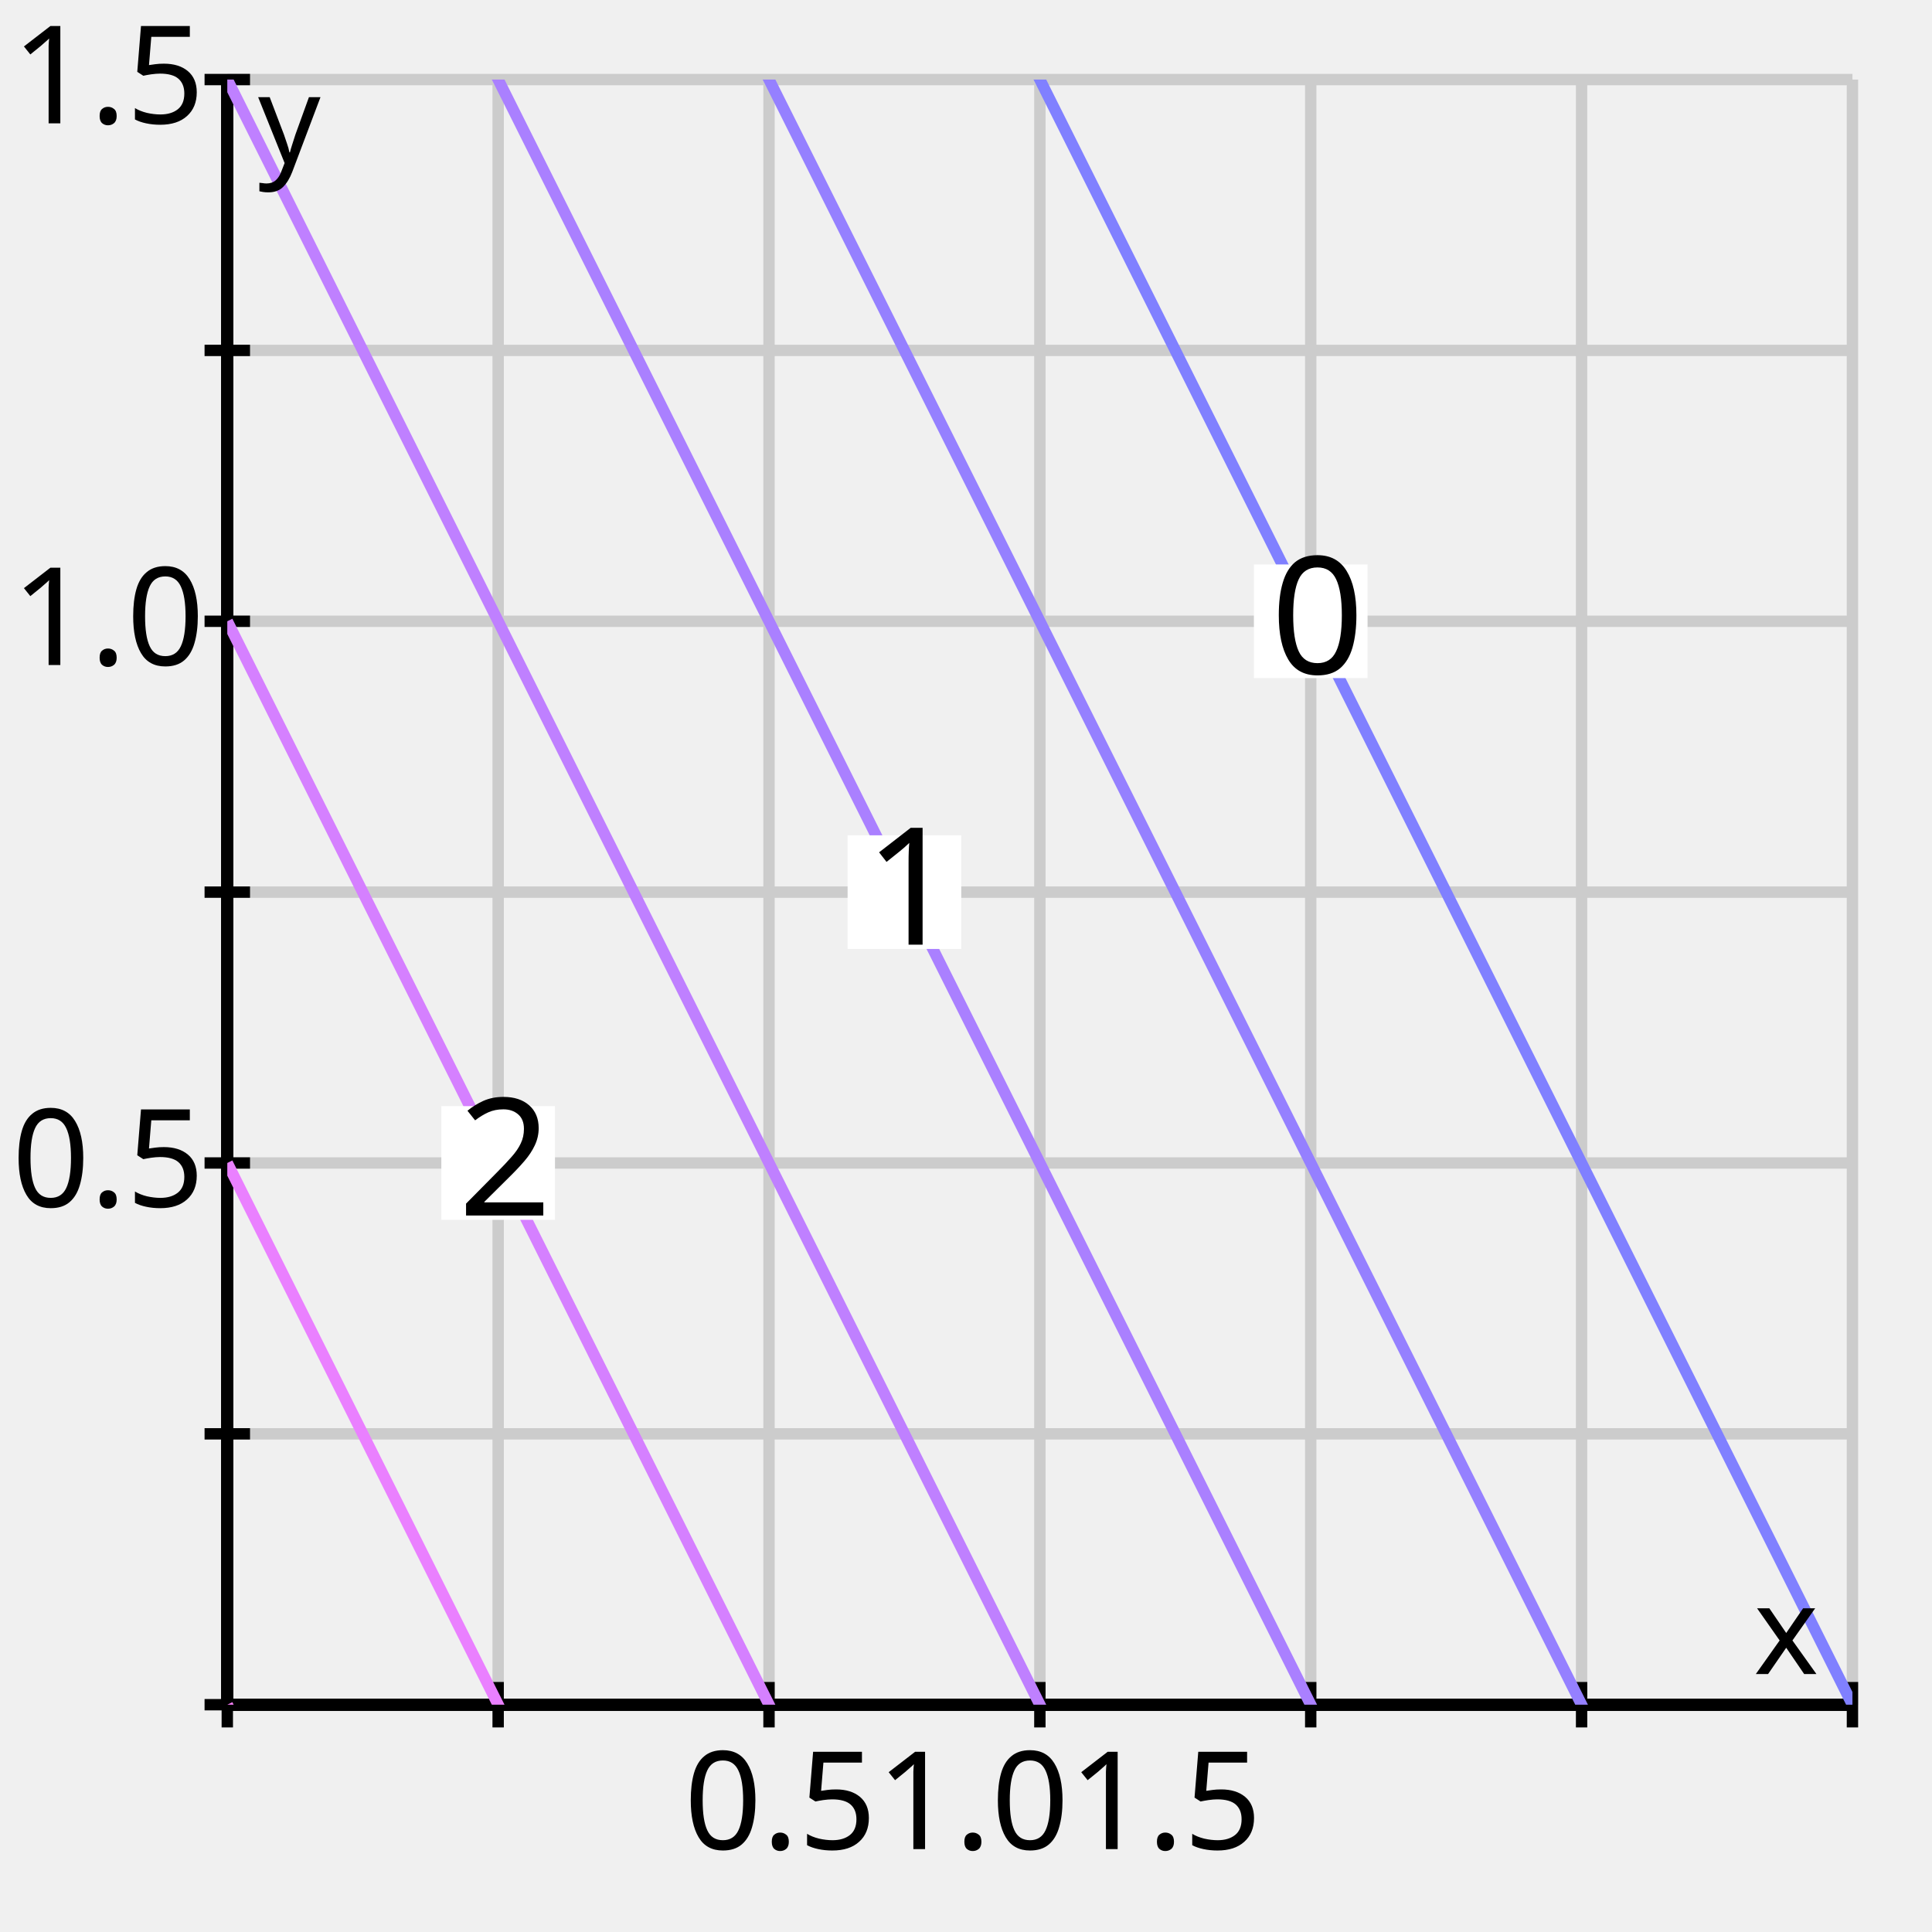
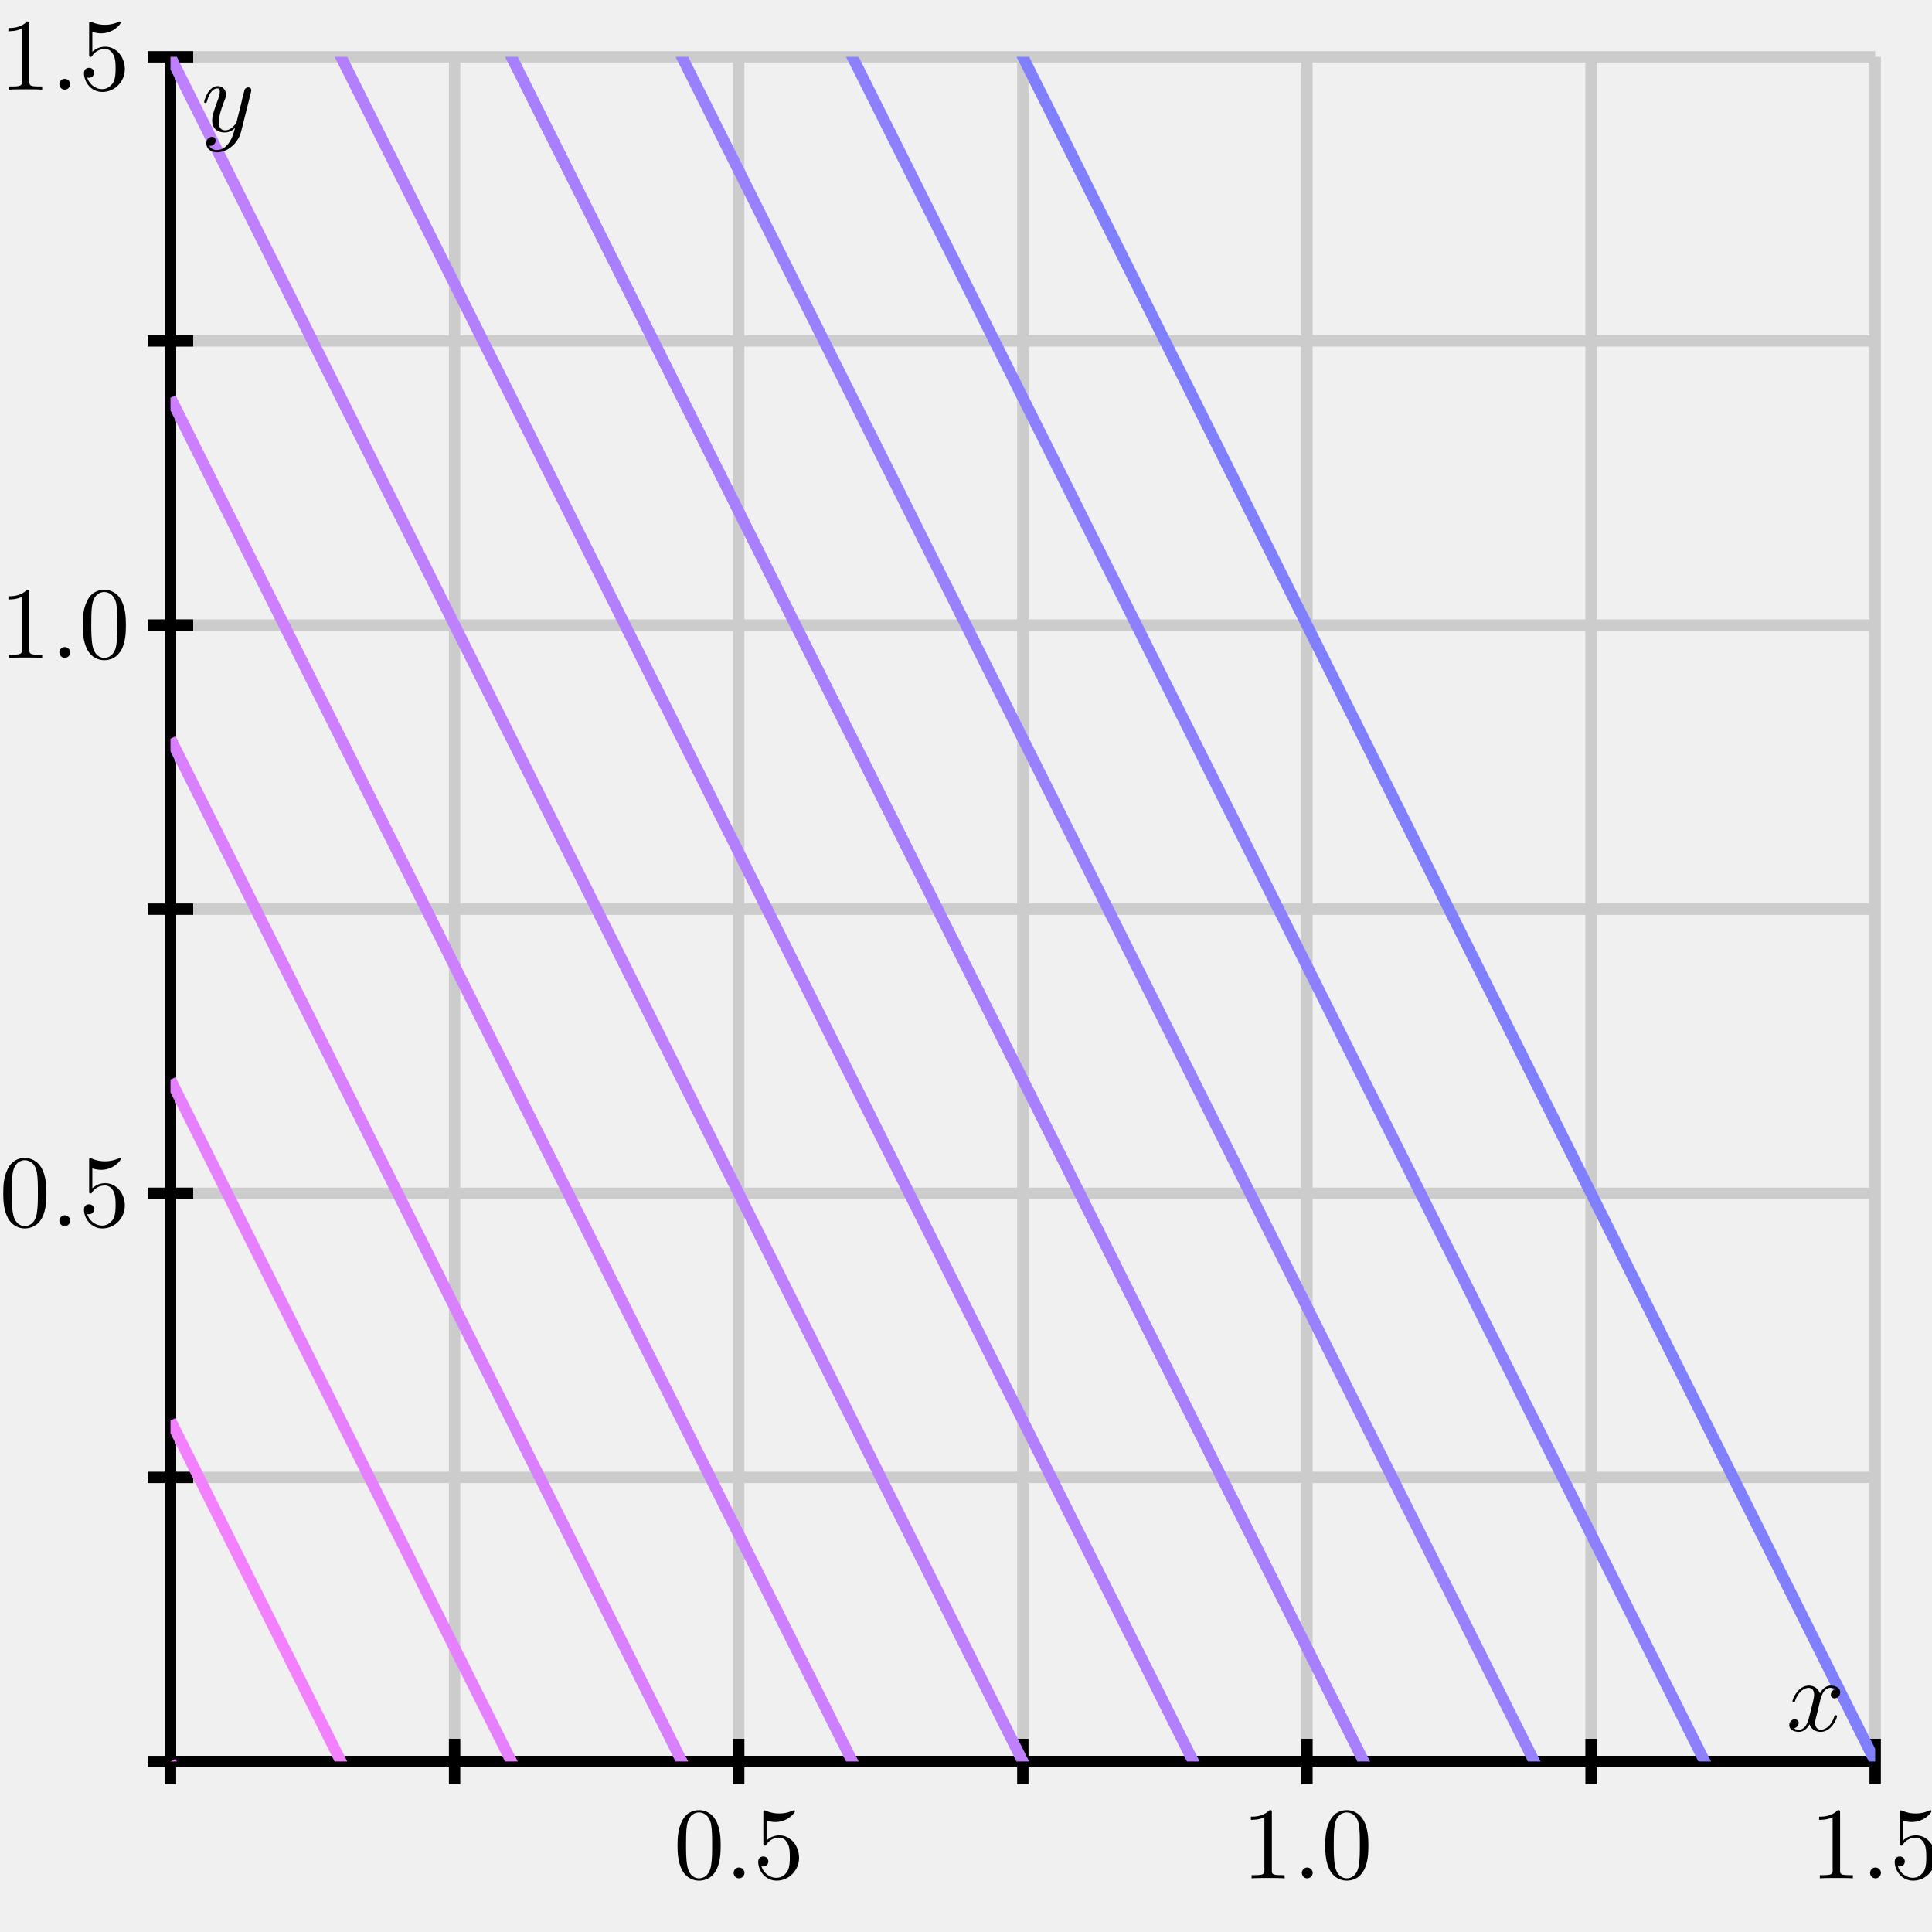
- <svg xmlns="http://www.w3.org/2000/svg" version="1.1" id="svg2" xml:space="preserve" width="226.667" height="226.667" viewBox="0 0 226.667 226.667">
-   <defs id="defs6">
-     <clipPath clipPathUnits="userSpaceOnUse" id="clipPath64">
-       <path d="M 200,200 H 1630 V 1630 H 200 Z" id="path62" />
+ <svg xmlns="http://www.w3.org/2000/svg" xmlns:xlink="http://www.w3.org/1999/xlink" width="170pt" height="170pt" viewBox="0 0 170 170" version="1.1">
+   <defs>
+     <g>
+       <symbol overflow="visible" id="glyph0-0">
+         <path style="stroke:none;" d="" />
+       </symbol>
+       <symbol overflow="visible" id="glyph0-1">
+         <path style="stroke:none;" d="M 4.141 -2.875 C 4.141 -3.594 4.094 -4.312 3.781 -4.984 C 3.359 -5.844 2.625 -6 2.25 -6 C 1.703 -6 1.047 -5.766 0.688 -4.922 C 0.391 -4.297 0.344 -3.594 0.344 -2.875 C 0.344 -2.203 0.391 -1.391 0.75 -0.719 C 1.141 0.016 1.797 0.203 2.234 0.203 C 2.734 0.203 3.406 0.016 3.812 -0.844 C 4.094 -1.469 4.141 -2.172 4.141 -2.875 Z M 2.234 0 C 1.891 0 1.359 -0.219 1.203 -1.094 C 1.094 -1.625 1.094 -2.453 1.094 -2.984 C 1.094 -3.562 1.094 -4.156 1.172 -4.641 C 1.344 -5.719 2.016 -5.797 2.234 -5.797 C 2.531 -5.797 3.125 -5.641 3.297 -4.75 C 3.391 -4.234 3.391 -3.562 3.391 -2.984 C 3.391 -2.312 3.391 -1.703 3.297 -1.125 C 3.156 -0.266 2.641 0 2.234 0 Z M 2.234 0 " />
+       </symbol>
+       <symbol overflow="visible" id="glyph0-2">
+         <path style="stroke:none;" d="M 1.734 -0.484 C 1.734 -0.734 1.516 -0.953 1.25 -0.953 C 0.984 -0.953 0.781 -0.734 0.781 -0.484 C 0.781 -0.219 0.984 0 1.25 0 C 1.516 0 1.734 -0.219 1.734 -0.484 Z M 1.734 -0.484 " />
+       </symbol>
+       <symbol overflow="visible" id="glyph0-3">
+         <path style="stroke:none;" d="M 4.047 -1.812 C 4.047 -2.875 3.297 -3.781 2.328 -3.781 C 1.906 -3.781 1.516 -3.641 1.188 -3.328 L 1.188 -5.078 C 1.375 -5.016 1.672 -4.953 1.953 -4.953 C 3.062 -4.953 3.688 -5.781 3.688 -5.891 C 3.688 -5.953 3.656 -6 3.594 -6 C 3.594 -6 3.578 -6 3.531 -5.969 C 3.344 -5.891 2.906 -5.703 2.297 -5.703 C 1.938 -5.703 1.531 -5.766 1.109 -5.953 C 1.031 -5.984 1.016 -5.984 1 -5.984 C 0.906 -5.984 0.906 -5.906 0.906 -5.766 L 0.906 -3.109 C 0.906 -2.938 0.906 -2.875 1.031 -2.875 C 1.094 -2.875 1.109 -2.891 1.156 -2.953 C 1.25 -3.094 1.578 -3.578 2.312 -3.578 C 2.781 -3.578 3 -3.172 3.078 -3 C 3.219 -2.672 3.234 -2.328 3.234 -1.875 C 3.234 -1.562 3.234 -1.016 3.031 -0.641 C 2.812 -0.281 2.469 -0.047 2.062 -0.047 C 1.406 -0.047 0.891 -0.531 0.734 -1.062 C 0.766 -1.047 0.797 -1.047 0.891 -1.047 C 1.188 -1.047 1.344 -1.266 1.344 -1.484 C 1.344 -1.703 1.188 -1.922 0.891 -1.922 C 0.766 -1.922 0.453 -1.859 0.453 -1.453 C 0.453 -0.672 1.078 0.203 2.078 0.203 C 3.125 0.203 4.047 -0.672 4.047 -1.812 Z M 4.047 -1.812 " />
+       </symbol>
+       <symbol overflow="visible" id="glyph0-4">
+         <path style="stroke:none;" d="M 2.641 -5.766 C 2.641 -5.969 2.641 -6 2.438 -6 C 1.875 -5.422 1.094 -5.422 0.797 -5.422 L 0.797 -5.141 C 0.984 -5.141 1.516 -5.141 1.984 -5.375 L 1.984 -0.719 C 1.984 -0.391 1.953 -0.281 1.141 -0.281 L 0.859 -0.281 L 0.859 0 C 1.172 -0.031 1.953 -0.031 2.312 -0.031 C 2.672 -0.031 3.453 -0.031 3.766 0 L 3.766 -0.281 L 3.484 -0.281 C 2.672 -0.281 2.641 -0.375 2.641 -0.719 Z M 2.641 -5.766 " />
+       </symbol>
+       <symbol overflow="visible" id="glyph1-0">
+         <path style="stroke:none;" d="" />
+       </symbol>
+       <symbol overflow="visible" id="glyph1-1">
+         <path style="stroke:none;" d="M 3 -2.719 C 3.062 -2.953 3.266 -3.781 3.891 -3.781 C 3.938 -3.781 4.156 -3.781 4.344 -3.656 C 4.094 -3.625 3.922 -3.391 3.922 -3.172 C 3.922 -3.031 4.016 -2.859 4.25 -2.859 C 4.453 -2.859 4.75 -3.031 4.75 -3.391 C 4.75 -3.859 4.219 -3.984 3.906 -3.984 C 3.391 -3.984 3.062 -3.5 2.969 -3.297 C 2.734 -3.891 2.25 -3.984 1.984 -3.984 C 1.047 -3.984 0.547 -2.812 0.547 -2.594 C 0.547 -2.5 0.625 -2.5 0.641 -2.5 C 0.719 -2.5 0.75 -2.516 0.766 -2.594 C 1.078 -3.562 1.672 -3.781 1.969 -3.781 C 2.141 -3.781 2.453 -3.703 2.453 -3.172 C 2.453 -2.891 2.297 -2.297 1.969 -1.031 C 1.828 -0.484 1.516 -0.094 1.109 -0.094 C 1.062 -0.094 0.859 -0.094 0.672 -0.219 C 0.891 -0.266 1.094 -0.453 1.094 -0.703 C 1.094 -0.938 0.891 -1.016 0.75 -1.016 C 0.484 -1.016 0.266 -0.781 0.266 -0.5 C 0.266 -0.078 0.719 0.094 1.109 0.094 C 1.703 0.094 2.031 -0.531 2.047 -0.578 C 2.156 -0.25 2.484 0.094 3.031 0.094 C 3.953 0.094 4.469 -1.062 4.469 -1.281 C 4.469 -1.375 4.391 -1.375 4.359 -1.375 C 4.281 -1.375 4.25 -1.344 4.234 -1.281 C 3.938 -0.312 3.328 -0.094 3.047 -0.094 C 2.688 -0.094 2.547 -0.391 2.547 -0.688 C 2.547 -0.891 2.594 -1.094 2.703 -1.484 Z M 3 -2.719 " />
+       </symbol>
+       <symbol overflow="visible" id="glyph1-2">
+         <path style="stroke:none;" d="M 4.375 -3.422 C 4.406 -3.562 4.406 -3.578 4.406 -3.641 C 4.406 -3.797 4.281 -3.875 4.156 -3.875 C 4.062 -3.875 3.922 -3.828 3.828 -3.688 C 3.812 -3.641 3.75 -3.359 3.703 -3.203 C 3.641 -2.969 3.578 -2.734 3.531 -2.484 L 3.125 -0.859 C 3.094 -0.734 2.703 -0.094 2.109 -0.094 C 1.641 -0.094 1.547 -0.5 1.547 -0.828 C 1.547 -1.234 1.703 -1.797 2 -2.594 C 2.156 -2.969 2.188 -3.062 2.188 -3.234 C 2.188 -3.641 1.906 -3.984 1.453 -3.984 C 0.594 -3.984 0.266 -2.672 0.266 -2.594 C 0.266 -2.5 0.344 -2.5 0.375 -2.5 C 0.453 -2.5 0.469 -2.516 0.516 -2.656 C 0.75 -3.516 1.109 -3.781 1.422 -3.781 C 1.5 -3.781 1.641 -3.781 1.641 -3.484 C 1.641 -3.266 1.562 -3.031 1.5 -2.859 C 1.141 -1.906 0.969 -1.391 0.969 -0.969 C 0.969 -0.172 1.531 0.094 2.062 0.094 C 2.422 0.094 2.734 -0.047 2.984 -0.312 C 2.859 0.156 2.75 0.609 2.391 1.078 C 2.156 1.391 1.812 1.641 1.406 1.641 C 1.281 1.641 0.875 1.625 0.719 1.266 C 0.859 1.266 0.984 1.266 1.109 1.156 C 1.203 1.078 1.281 0.969 1.281 0.797 C 1.281 0.516 1.047 0.484 0.953 0.484 C 0.75 0.484 0.453 0.625 0.453 1.062 C 0.453 1.516 0.844 1.844 1.406 1.844 C 2.328 1.844 3.266 1.031 3.516 0.016 Z M 4.375 -3.422 " />
+       </symbol>
+     </g>
+     <clipPath id="clip1">
+       <path d="M 15 5 L 165 5 L 165 155 L 15 155 Z M 15 5 " />
+     </clipPath>
+     <clipPath id="clip2">
+       <path d="M 15 20 L 165 20 L 165 155 L 15 155 Z M 15 20 " />
+     </clipPath>
+     <clipPath id="clip3">
+       <path d="M 15 50 L 165 50 L 165 155 L 15 155 Z M 15 50 " />
+     </clipPath>
+     <clipPath id="clip4">
+       <path d="M 15 80 L 165 80 L 165 155 L 15 155 Z M 15 80 " />
+     </clipPath>
+     <clipPath id="clip5">
+       <path d="M 15 110 L 165 110 L 165 155 L 15 155 Z M 15 110 " />
+     </clipPath>
+     <clipPath id="clip6">
+       <path d="M 15 140 L 165 140 L 165 155 L 15 155 Z M 15 140 " />
    </clipPath>
  </defs>
-   <g id="g10" transform="matrix(1.333333,0,0,-1.333333,0,226.6667)">
-     <g id="g12" transform="scale(0.1)">
-       <path d="M 200,200 V 1630 M 438.332,200 V 1630 M 676.668,200 V 1630 M 915,200 V 1630 M 1153.33,200 V 1630 M 1391.67,200 V 1630 M 1630,200 V 1630 M 200,200 H 1630 M 200,438.332 H 1630 M 200,676.668 H 1630 M 200,915 H 1630 M 200,1153.33 H 1630 M 200,1391.67 H 1630 M 200,1630 h 1430" style="fill:none;stroke:#cccccc;stroke-width:10;stroke-linecap:butt;stroke-linejoin:miter;stroke-miterlimit:10;stroke-dasharray:none;stroke-opacity:1" id="path14" />
-       <path d="M 200,200 H 1630 M 200,200 V 1630" style="fill:none;stroke:#000000;stroke-width:10;stroke-linecap:butt;stroke-linejoin:miter;stroke-miterlimit:10;stroke-dasharray:none;stroke-opacity:1" id="path16" />
-       <path d="m 200,200 h 1430 m -1430,0 v 1430 m 0,-1450 v 40" style="fill:none;stroke:#000000;stroke-width:10;stroke-linecap:butt;stroke-linejoin:miter;stroke-miterlimit:10;stroke-dasharray:none;stroke-opacity:1" id="path18" />
-       <path d="M 200,200 H 1630 M 200,200 V 1630 M 438.332,180 v 40" style="fill:none;stroke:#000000;stroke-width:10;stroke-linecap:butt;stroke-linejoin:miter;stroke-miterlimit:10;stroke-dasharray:none;stroke-opacity:1" id="path20" />
-       <path d="M 200,200 H 1630 M 200,200 V 1630 M 676.668,180 v 40" style="fill:none;stroke:#000000;stroke-width:10;stroke-linecap:butt;stroke-linejoin:miter;stroke-miterlimit:10;stroke-dasharray:none;stroke-opacity:1" id="path22" />
-       <path d="M 200,200 H 1630 M 200,200 V 1630 M 915,180 v 40" style="fill:none;stroke:#000000;stroke-width:10;stroke-linecap:butt;stroke-linejoin:miter;stroke-miterlimit:10;stroke-dasharray:none;stroke-opacity:1" id="path24" />
-       <path d="M 200,200 H 1630 M 200,200 V 1630 M 1153.33,180 v 40" style="fill:none;stroke:#000000;stroke-width:10;stroke-linecap:butt;stroke-linejoin:miter;stroke-miterlimit:10;stroke-dasharray:none;stroke-opacity:1" id="path26" />
-       <path d="M 200,200 H 1630 M 200,200 V 1630 M 1391.67,180 v 40" style="fill:none;stroke:#000000;stroke-width:10;stroke-linecap:butt;stroke-linejoin:miter;stroke-miterlimit:10;stroke-dasharray:none;stroke-opacity:1" id="path28" />
-       <path d="M 200,200 H 1630 M 200,200 V 1630 M 1630,180 v 40" style="fill:none;stroke:#000000;stroke-width:10;stroke-linecap:butt;stroke-linejoin:miter;stroke-miterlimit:10;stroke-dasharray:none;stroke-opacity:1" id="path30" />
-       <path d="M 200,200 H 1630 M 200,200 V 1630 M 180,200 h 40" style="fill:none;stroke:#000000;stroke-width:10;stroke-linecap:butt;stroke-linejoin:miter;stroke-miterlimit:10;stroke-dasharray:none;stroke-opacity:1" id="path32" />
-       <path d="M 200,200 H 1630 M 200,200 V 1630 M 180,438.332 h 40" style="fill:none;stroke:#000000;stroke-width:10;stroke-linecap:butt;stroke-linejoin:miter;stroke-miterlimit:10;stroke-dasharray:none;stroke-opacity:1" id="path34" />
-       <path d="M 200,200 H 1630 M 200,200 V 1630 M 180,676.668 h 40" style="fill:none;stroke:#000000;stroke-width:10;stroke-linecap:butt;stroke-linejoin:miter;stroke-miterlimit:10;stroke-dasharray:none;stroke-opacity:1" id="path36" />
-       <path d="M 200,200 H 1630 M 200,200 V 1630 M 180,915 h 40" style="fill:none;stroke:#000000;stroke-width:10;stroke-linecap:butt;stroke-linejoin:miter;stroke-miterlimit:10;stroke-dasharray:none;stroke-opacity:1" id="path38" />
-       <path d="m 200,200 h 1430 m -1430,0 v 1430 m -20,-476.67 h 40" style="fill:none;stroke:#000000;stroke-width:10;stroke-linecap:butt;stroke-linejoin:miter;stroke-miterlimit:10;stroke-dasharray:none;stroke-opacity:1" id="path40" />
-       <path d="m 200,200 h 1430 m -1430,0 v 1430 m -20,-238.33 h 40" style="fill:none;stroke:#000000;stroke-width:10;stroke-linecap:butt;stroke-linejoin:miter;stroke-miterlimit:10;stroke-dasharray:none;stroke-opacity:1" id="path42" />
-       <path d="m 200,200 h 1430 m -1430,0 v 1430 m -20,0 h 40" style="fill:none;stroke:#000000;stroke-width:10;stroke-linecap:butt;stroke-linejoin:miter;stroke-miterlimit:10;stroke-dasharray:none;stroke-opacity:1" id="path44" />
-       <g id="g46" transform="scale(10)">
-         <text transform="matrix(1,0,0,-1,60.1879,7.2957)" style="font-variant:normal;font-weight:normal;font-size:12px;font-family:CMR12;-inkscape-font-specification:CMR12;writing-mode:lr-tb;fill:#000000;fill-opacity:1;fill-rule:nonzero;stroke:none" id="text56">
-           <tspan x="0 5.868 9.12 47.667 53.535 56.787 95.333 101.201 104.453" y="0" id="tspan48">0.51.01.5</tspan>
-           <tspan x="-59.146 -53.278 -50.026" y="-56.519" id="tspan50">0.5</tspan>
-           <tspan x="-59.146 -53.278 -50.026" y="-104.186" id="tspan52">1.0</tspan>
-           <tspan x="-59.146 -53.278 -50.026" y="-151.852" id="tspan54">1.5</tspan>
-         </text>
-       </g>
-       <g id="g58">
-         <g id="g60" clip-path="url(#clipPath64)">
-           <path d="m 200,3060 v 0 l 14.301,-28.6 14.301,-28.6 14.296,-28.6 14.301,-28.6 14.301,-28.6 14.301,-28.6 14.301,-28.6 14.296,-28.6 14.301,-28.6 14.301,-28.6 14.301,-28.6 14.301,-28.6 14.296,-28.6 14.301,-28.6 14.301,-28.6 14.301,-28.6 14.301,-28.6 14.296,-28.6 14.301,-28.6 14.301,-28.6 14.301,-28.6 14.301,-28.6 14.296,-28.6 14.301,-28.6 14.301,-28.6 14.301,-28.6 14.301,-28.6 14.296,-28.6 14.301,-28.6 14.301,-28.6 14.301,-28.6 14.301,-28.6 14.296,-28.6 14.301,-28.6 14.301,-28.6 14.301,-28.6 14.301,-28.6 14.296,-28.6 14.301,-28.6 14.301,-28.6 14.301,-28.6 14.301,-28.6 14.296,-28.6 14.301,-28.6 14.301,-28.6 14.301,-28.6 14.301,-28.6 14.296,-28.6 14.301,-28.6 14.301,-28.6 14.301,-28.6 14.301,-28.6 14.296,-28.6 14.301,-28.6 14.301,-28.6 14.3,-28.6 14.3,-28.6 14.3,-28.6 14.3,-28.6 14.3,-28.6 14.3,-28.6 14.3,-28.6 14.3,-28.6 14.3,-28.6 14.3,-28.6 14.3,-28.6 14.3,-28.6 14.3,-28.6 14.3,-28.6 14.3,-28.6 14.3,-28.6 14.3,-28.6 14.3,-28.601 14.3,-28.597 14.3,-28.602 14.3,-28.602 14.3,-28.597 14.3,-28.602 14.3,-28.597 14.3,-28.602 14.3,-28.602 14.3,-28.597 14.3,-28.602 14.3,-28.597 14.3,-28.602 14.3,-28.602 14.3,-28.597 14.3,-28.602 14.3,-28.597 14.3,-28.602 14.3,-28.602 14.3,-28.597 14.3,-28.602 14.3,-28.597 14.3,-28.602 14.3,-28.602 14.3,-28.597 14.3,-28.602 14.3,-28.597 L 1630,200" style="fill:none;stroke:#8080ff;stroke-width:10;stroke-linecap:butt;stroke-linejoin:miter;stroke-miterlimit:10;stroke-dasharray:none;stroke-opacity:1" id="path66" />
-           <path d="m 200,2583.33 v 0 l 14.301,-28.6 14.301,-28.6 14.296,-28.6 14.301,-28.6 14.301,-28.6 14.301,-28.6 14.301,-28.6 14.296,-28.6 14.301,-28.6 14.301,-28.6 14.301,-28.6 14.301,-28.6 14.296,-28.6 14.301,-28.6 14.301,-28.6 14.301,-28.6 14.301,-28.6 14.296,-28.6 14.301,-28.6 14.301,-28.6 14.301,-28.6 14.301,-28.6 14.296,-28.6 14.301,-28.6 14.301,-28.6 14.301,-28.6 14.301,-28.6 14.296,-28.6 14.301,-28.6 14.301,-28.6 14.301,-28.6 14.301,-28.6 14.296,-28.6 14.301,-28.6 14.301,-28.6 14.301,-28.6 14.301,-28.6 14.296,-28.6 14.301,-28.6 14.301,-28.6 14.301,-28.6 14.301,-28.6 14.296,-28.6 14.301,-28.6 14.301,-28.6 14.301,-28.6 14.301,-28.6 14.296,-28.6 14.301,-28.6 14.301,-28.6 14.301,-28.6 14.301,-28.6 14.296,-28.6 14.301,-28.6 14.301,-28.6 14.3,-28.596 14.3,-28.601 14.3,-28.598 14.3,-28.601 14.3,-28.602 14.3,-28.598 14.3,-28.601 14.3,-28.598 14.3,-28.601 14.3,-28.602 14.3,-28.598 14.3,-28.601 14.3,-28.598 14.3,-28.601 14.3,-28.602 14.3,-28.598 14.3,-28.601 14.3,-28.598 14.3,-28.601 14.3,-28.602 14.3,-28.598 14.3,-28.601 14.3,-28.598 14.3,-28.601 14.3,-28.602 14.3,-28.598 14.3,-28.601 14.3,-28.598 14.3,-28.601 14.3,-28.602 14.3,-28.598 14.3,-28.601 14.3,-28.598 14.3,-28.602 14.3,-28.602 14.3,-28.598 14.3,-28.602 14.3,-28.598 14.3,-28.601 14.3,-28.602 14.3,-28.598 14.3,-28.601 14.3,-28.598 14.3,-28.601 14.3,-28.602" style="fill:none;stroke:#9580ff;stroke-width:10;stroke-linecap:butt;stroke-linejoin:miter;stroke-miterlimit:10;stroke-dasharray:none;stroke-opacity:1" id="path68" />
-           <path d="m 200,2106.67 v 0 l 14.301,-28.6 14.301,-28.6 14.296,-28.6 14.301,-28.6 14.301,-28.6 14.301,-28.6 14.301,-28.6 14.296,-28.6 14.301,-28.6 14.301,-28.6 14.301,-28.6 14.301,-28.6 14.296,-28.6 14.301,-28.6 14.301,-28.6 14.301,-28.6 14.301,-28.6 14.296,-28.6 14.301,-28.6 14.301,-28.6 14.301,-28.6 14.301,-28.6 14.296,-28.6 14.301,-28.6 14.301,-28.6 14.301,-28.6 14.301,-28.6 14.296,-28.6 14.301,-28.6 14.301,-28.6 14.301,-28.6 14.301,-28.6 14.296,-28.6 14.301,-28.6 14.301,-28.6 14.301,-28.6 14.301,-28.6 14.296,-28.6 14.301,-28.604 14.301,-28.598 14.301,-28.602 14.301,-28.601 14.296,-28.598 14.301,-28.601 14.301,-28.598 14.301,-28.602 14.301,-28.601 14.296,-28.598 14.301,-28.601 14.301,-28.598 14.301,-28.602 14.301,-28.601 14.296,-28.598 14.301,-28.601 14.301,-28.598 14.3,-28.602 14.3,-28.601 14.3,-28.598 14.3,-28.601 14.3,-28.598 14.3,-28.602 14.3,-28.601 14.3,-28.598 14.3,-28.601 14.3,-28.598 14.3,-28.602 14.3,-28.601 14.3,-28.598 14.3,-28.601 14.3,-28.598 14.3,-28.602 14.3,-28.602 14.3,-28.598 14.3,-28.602 14.3,-28.598 14.3,-28.602 14.3,-28.602 14.3,-28.598 14.3,-28.601 14.3,-28.598 14.3,-28.602 14.3,-28.601 14.3,-28.598 14.3,-28.601 14.3,-28.598 14.3,-28.602 14.3,-28.601 14.3,-28.598 14.3,-28.601 14.3,-28.598 14.3,-28.602 14.3,-28.601 14.3,-28.598 14.3,-28.601 14.3,-28.598 14.3,-28.602 14.3,-28.601 14.3,-28.598 14.3,-28.601 14.3,-28.598" style="fill:none;stroke:#aa80ff;stroke-width:10;stroke-linecap:butt;stroke-linejoin:miter;stroke-miterlimit:10;stroke-dasharray:none;stroke-opacity:1" id="path70" />
-           <path d="m 200,1630 v 0 l 14.301,-28.6 14.301,-28.6 14.296,-28.6 14.301,-28.6 14.301,-28.6 14.301,-28.6 14.301,-28.6 14.296,-28.6 14.301,-28.6 14.301,-28.6 14.301,-28.6 14.301,-28.6 14.296,-28.6 14.301,-28.6 14.301,-28.6 14.301,-28.6 14.301,-28.6 14.296,-28.6 14.301,-28.6 14.301,-28.6 14.301,-28.6 14.301,-28.6 14.296,-28.601 14.301,-28.597 L 557.5,915 571.801,886.398 586.102,857.801 600.398,829.199 614.699,800.602 629,772 643.301,743.398 657.602,714.801 671.898,686.199 686.199,657.602 700.5,629 714.801,600.398 729.102,571.801 743.398,543.199 757.699,514.602 772,486 786.301,457.398 800.602,428.801 814.898,400.199 829.199,371.602 843.5,343 857.801,314.398 872.102,285.801 886.398,257.199 900.699,228.602 915,200 929.301,171.398 943.602,142.801 957.898,114.199 972.199,85.602 986.5,57 1000.8,28.398 1015.1,-0.199 1029.4,-28.801 1043.7,-57.398 1058,-86 l 14.3,-28.602 14.3,-28.597 14.3,-28.602 14.3,-28.597 14.3,-28.602 14.3,-28.602 14.3,-28.597 14.3,-28.602 14.3,-28.597 14.3,-28.602 14.3,-28.602 14.3,-28.597 14.3,-28.602 14.3,-28.597 14.3,-28.602 14.3,-28.602 14.3,-28.597 14.3,-28.602 14.3,-28.597 14.3,-28.602 14.3,-28.602 14.3,-28.597 14.3,-28.602 14.3,-28.597 14.3,-28.602 14.3,-28.602 14.3,-28.597 14.3,-28.602 14.3,-28.597 14.3,-28.602 14.3,-28.602 14.3,-28.598 14.3,-28.6 14.3,-28.6 14.3,-28.6 14.3,-28.6 14.3,-28.6 14.3,-28.6 14.3,-28.6 14.3,-28.6" style="fill:none;stroke:#bf80ff;stroke-width:10;stroke-linecap:butt;stroke-linejoin:miter;stroke-miterlimit:10;stroke-dasharray:none;stroke-opacity:1" id="path72" />
-           <path d="m 200,1153.33 v 0 l 14.301,-28.6 14.301,-28.6 14.296,-28.6 14.301,-28.6 14.301,-28.6 14.301,-28.596 14.301,-28.601 14.296,-28.598 14.301,-28.601 14.301,-28.602 14.301,-28.598 14.301,-28.601 14.296,-28.598 14.301,-28.601 14.301,-28.602 14.301,-28.598 14.301,-28.601 14.296,-28.598 14.301,-28.601 14.301,-28.602 14.301,-28.598 14.301,-28.601 14.296,-28.598 14.301,-28.601 14.301,-28.602 14.301,-28.598 14.301,-28.601 14.296,-28.598 14.301,-28.601 14.301,-28.602 14.301,-28.598 14.301,-28.601 14.296,-28.598 14.301,-28.601 L 700.5,152.332 714.801,123.734 729.102,95.133 743.398,66.535 757.699,37.934 772,9.332 l 14.301,-28.598 14.301,-28.602 14.296,-28.598 14.301,-28.601 14.301,-28.602 14.301,-28.598 14.301,-28.601 14.296,-28.598 14.301,-28.601 14.301,-28.602 14.301,-28.598 14.301,-28.601 14.296,-28.598 14.301,-28.601 14.301,-28.602 14.3,-28.598 14.3,-28.601 14.3,-28.598 14.3,-28.601 14.3,-28.602 14.3,-28.598 14.3,-28.601 14.3,-28.598 14.3,-28.601 14.3,-28.602 14.3,-28.598 14.3,-28.601 14.3,-28.598 14.3,-28.601 14.3,-28.602 14.3,-28.598 14.3,-28.601 14.3,-28.598 14.3,-28.601 14.3,-28.602 14.3,-28.602 14.3,-28.6 14.3,-28.6 14.3,-28.6 14.3,-28.6 14.3,-28.6 14.3,-28.6 14.3,-28.6 14.3,-28.6 14.3,-28.6 14.3,-28.6 14.3,-28.6 14.3,-28.6 14.3,-28.6 14.3,-28.6 14.3,-28.6 14.3,-28.6 14.3,-28.6 14.3,-28.6 14.3,-28.6 14.3,-28.6 14.3,-28.6 14.3,-28.6 14.3,-28.6 14.3,-28.6" style="fill:none;stroke:#d580ff;stroke-width:10;stroke-linecap:butt;stroke-linejoin:miter;stroke-miterlimit:10;stroke-dasharray:none;stroke-opacity:1" id="path74" />
-           <path d="m 200,676.668 v 0 l 14.301,-28.602 14.301,-28.601 14.296,-28.598 14.301,-28.601 14.301,-28.598 14.301,-28.602 14.301,-28.601 14.296,-28.598 14.301,-28.601 14.301,-28.598 14.301,-28.602 14.301,-28.601 14.296,-28.598 14.301,-28.601 14.301,-28.598 14.301,-28.602 14.301,-28.601 14.296,-28.598 14.301,-28.601 L 486,104.668 500.301,76.066 514.602,47.465 528.898,18.867 543.199,-9.734 557.5,-38.332 l 14.301,-28.602 14.301,-28.602 14.296,-28.598 14.301,-28.601 14.301,-28.598 14.301,-28.602 14.301,-28.601 14.296,-28.598 14.301,-28.601 14.301,-28.598 14.301,-28.602 14.301,-28.601 14.296,-28.598 14.301,-28.601 14.301,-28.598 14.301,-28.602 14.301,-28.601 14.296,-28.598 14.301,-28.601 14.301,-28.598 14.301,-28.602 14.301,-28.601 14.296,-28.598 14.301,-28.601 14.301,-28.598 14.301,-28.602 14.301,-28.601 14.296,-28.598 14.301,-28.601 14.301,-28.598 14.3,-28.602 14.3,-28.601 14.3,-28.598 14.3,-28.597 14.3,-28.6 14.3,-28.6 14.3,-28.6 14.3,-28.6 14.3,-28.6 14.3,-28.6 14.3,-28.6 14.3,-28.6 14.3,-28.6 14.3,-28.6 14.3,-28.6 14.3,-28.6 14.3,-28.6 14.3,-28.6 14.3,-28.6 14.3,-28.6 14.3,-28.6 14.3,-28.6 14.3,-28.6 14.3,-28.6 14.3,-28.6 14.3,-28.6 14.3,-28.6 14.3,-28.6 14.3,-28.6 14.3,-28.6 14.3,-28.6 14.3,-28.6 14.3,-28.6 14.3,-28.6 14.3,-28.6 14.3,-28.6 14.3,-28.6 14.3,-28.6 14.3,-28.6 14.3,-28.6 14.3,-28.6 14.3,-28.6 14.3,-28.6 14.3,-28.6 14.3,-28.6" style="fill:none;stroke:#ea80ff;stroke-width:10;stroke-linecap:butt;stroke-linejoin:miter;stroke-miterlimit:10;stroke-dasharray:none;stroke-opacity:1" id="path76" />
-           <path d="m 200,200 v 0 l 14.301,-28.602 14.301,-28.597 14.296,-28.602 L 257.199,85.602 271.5,57 285.801,28.398 300.102,-0.199 314.398,-28.801 328.699,-57.398 343,-86 l 14.301,-28.602 14.301,-28.597 14.296,-28.602 14.301,-28.597 14.301,-28.602 14.301,-28.602 14.301,-28.597 14.296,-28.602 14.301,-28.597 L 486,-372 l 14.301,-28.602 14.301,-28.597 14.296,-28.602 14.301,-28.597 14.301,-28.602 14.301,-28.602 14.301,-28.597 14.296,-28.602 14.301,-28.597 L 629,-658 l 14.301,-28.602 14.301,-28.597 14.296,-28.602 14.301,-28.597 14.301,-28.602 14.301,-28.602 14.301,-28.597 14.296,-28.602 14.301,-28.597 L 772,-944 l 14.301,-28.602 14.301,-28.598 14.296,-28.6 14.301,-28.6 14.301,-28.6 14.301,-28.6 14.301,-28.6 14.296,-28.6 14.301,-28.6 14.301,-28.6 14.301,-28.6 14.301,-28.6 14.296,-28.6 14.301,-28.6 14.301,-28.6 14.3,-28.6 14.3,-28.6 14.3,-28.6 14.3,-28.6 14.3,-28.6 14.3,-28.6 14.3,-28.6 14.3,-28.6 14.3,-28.6 14.3,-28.6 14.3,-28.6 14.3,-28.6 14.3,-28.6 14.3,-28.6 14.3,-28.6 14.3,-28.6 14.3,-28.6 14.3,-28.6 14.3,-28.6 14.3,-28.6 14.3,-28.6 14.3,-28.6 14.3,-28.6 14.3,-28.6 14.3,-28.6 14.3,-28.6 14.3,-28.6 14.3,-28.6 14.3,-28.6 14.3,-28.6 14.3,-28.6 14.3,-28.6 14.3,-28.6 14.3,-28.6 14.3,-28.6 14.3,-28.6 14.3,-28.6 14.3,-28.6 14.3,-28.6 14.3,-28.6 14.3,-28.6 14.3,-28.6 14.3,-28.6 14.3,-28.6 14.3,-28.6" style="fill:none;stroke:#ff80ff;stroke-width:10;stroke-linecap:butt;stroke-linejoin:miter;stroke-miterlimit:10;stroke-dasharray:none;stroke-opacity:1" id="path78" />
-           <path d="m 1103.33,1103.33 h 100 v 100 h -100 z" style="fill:#ffffff;fill-opacity:1;fill-rule:nonzero;stroke:none" id="path80" />
-           <g id="g82" transform="scale(10)">
-             <text transform="matrix(1,0,0,-1,111.821,110.711)" style="font-variant:normal;font-weight:normal;font-size:14.4px;font-family:CMR12;-inkscape-font-specification:CMR12;writing-mode:lr-tb;fill:#000000;fill-opacity:1;fill-rule:nonzero;stroke:none" id="text86">
-               <tspan x="0" y="0" id="tspan84">0</tspan>
-             </text>
-           </g>
-           <path d="m 745.832,865 h 100 v 100 h -100 z" style="fill:#ffffff;fill-opacity:1;fill-rule:nonzero;stroke:none" id="path88" />
-           <g id="g90" transform="scale(10)">
-             <text transform="matrix(1,0,0,-1,76.0715,86.8773)" style="font-variant:normal;font-weight:normal;font-size:14.4px;font-family:CMR12;-inkscape-font-specification:CMR12;writing-mode:lr-tb;fill:#000000;fill-opacity:1;fill-rule:nonzero;stroke:none" id="text94">
-               <tspan x="0" y="0" id="tspan92">1</tspan>
-             </text>
-           </g>
-           <path d="m 388.332,626.668 h 100 v 100 h -100 z" style="fill:#ffffff;fill-opacity:1;fill-rule:nonzero;stroke:none" id="path96" />
-           <g id="g98" transform="scale(10)">
-             <text transform="matrix(1,0,0,-1,40.3215,63.0441)" style="font-variant:normal;font-weight:normal;font-size:14.4px;font-family:CMR12;-inkscape-font-specification:CMR12;writing-mode:lr-tb;fill:#000000;fill-opacity:1;fill-rule:nonzero;stroke:none" id="text102">
-               <tspan x="0" y="0" id="tspan100">2</tspan>
-             </text>
-           </g>
-         </g>
-       </g>
-       <g id="g104" transform="scale(10)">
-         <text transform="matrix(1,0,0,-1,154.313,22.7)" style="font-variant:normal;font-weight:normal;font-size:10.8px;font-family:CMMI12;-inkscape-font-specification:CMMI12;writing-mode:lr-tb;fill:#000000;fill-opacity:1;fill-rule:nonzero;stroke:none" id="text110">
-           <tspan x="0" y="0" id="tspan106">x</tspan>
-           <tspan x="-131.613" y="-132.968" id="tspan108">y</tspan>
-         </text>
-       </g>
+   <g id="surface1">
+     <path style="fill:none;stroke-width:10;stroke-linecap:butt;stroke-linejoin:miter;stroke:rgb(80.077%,80.077%,80.077%);stroke-opacity:1;stroke-miterlimit:10;" d="M 150 150 L 150 1650 M 400 150 L 400 1650 M 650 150 L 650 1650 M 900 150 L 900 1650 M 1150 150 L 1150 1650 M 1400 150 L 1400 1650 M 1650 150 L 1650 1650 M 150 150 L 1650 150 M 150 400 L 1650 400 M 150 650 L 1650 650 M 150 900 L 1650 900 M 150 1150 L 1650 1150 M 150 1400 L 1650 1400 M 150 1650 L 1650 1650 " transform="matrix(0.1,0,0,-0.1,0,170)" />
+     <path style="fill:none;stroke-width:10;stroke-linecap:butt;stroke-linejoin:miter;stroke:rgb(0%,0%,0%);stroke-opacity:1;stroke-miterlimit:10;" d="M 150 150 L 1650 150 M 150 150 L 150 1650 " transform="matrix(0.1,0,0,-0.1,0,170)" />
+     <path style="fill:none;stroke-width:10;stroke-linecap:butt;stroke-linejoin:miter;stroke:rgb(0%,0%,0%);stroke-opacity:1;stroke-miterlimit:10;" d="M 150 150 L 1650 150 M 150 150 L 150 1650 M 150 130 L 150 170 " transform="matrix(0.1,0,0,-0.1,0,170)" />
+     <path style="fill:none;stroke-width:10;stroke-linecap:butt;stroke-linejoin:miter;stroke:rgb(0%,0%,0%);stroke-opacity:1;stroke-miterlimit:10;" d="M 150 150 L 1650 150 M 150 150 L 150 1650 M 400 130 L 400 170 " transform="matrix(0.1,0,0,-0.1,0,170)" />
+     <path style="fill:none;stroke-width:10;stroke-linecap:butt;stroke-linejoin:miter;stroke:rgb(0%,0%,0%);stroke-opacity:1;stroke-miterlimit:10;" d="M 150 150 L 1650 150 M 150 150 L 150 1650 M 650 130 L 650 170 " transform="matrix(0.1,0,0,-0.1,0,170)" />
+     <path style="fill:none;stroke-width:10;stroke-linecap:butt;stroke-linejoin:miter;stroke:rgb(0%,0%,0%);stroke-opacity:1;stroke-miterlimit:10;" d="M 150 150 L 1650 150 M 150 150 L 150 1650 M 900 130 L 900 170 " transform="matrix(0.1,0,0,-0.1,0,170)" />
+     <path style="fill:none;stroke-width:10;stroke-linecap:butt;stroke-linejoin:miter;stroke:rgb(0%,0%,0%);stroke-opacity:1;stroke-miterlimit:10;" d="M 150 150 L 1650 150 M 150 150 L 150 1650 M 1150 130 L 1150 170 " transform="matrix(0.1,0,0,-0.1,0,170)" />
+     <path style="fill:none;stroke-width:10;stroke-linecap:butt;stroke-linejoin:miter;stroke:rgb(0%,0%,0%);stroke-opacity:1;stroke-miterlimit:10;" d="M 150 150 L 1650 150 M 150 150 L 150 1650 M 1400 130 L 1400 170 " transform="matrix(0.1,0,0,-0.1,0,170)" />
+     <path style="fill:none;stroke-width:10;stroke-linecap:butt;stroke-linejoin:miter;stroke:rgb(0%,0%,0%);stroke-opacity:1;stroke-miterlimit:10;" d="M 150 150 L 1650 150 M 150 150 L 150 1650 M 1650 130 L 1650 170 " transform="matrix(0.1,0,0,-0.1,0,170)" />
+     <path style="fill:none;stroke-width:10;stroke-linecap:butt;stroke-linejoin:miter;stroke:rgb(0%,0%,0%);stroke-opacity:1;stroke-miterlimit:10;" d="M 150 150 L 1650 150 M 150 150 L 150 1650 M 130 150 L 170 150 " transform="matrix(0.1,0,0,-0.1,0,170)" />
+     <path style="fill:none;stroke-width:10;stroke-linecap:butt;stroke-linejoin:miter;stroke:rgb(0%,0%,0%);stroke-opacity:1;stroke-miterlimit:10;" d="M 150 150 L 1650 150 M 150 150 L 150 1650 M 130 400 L 170 400 " transform="matrix(0.1,0,0,-0.1,0,170)" />
+     <path style="fill:none;stroke-width:10;stroke-linecap:butt;stroke-linejoin:miter;stroke:rgb(0%,0%,0%);stroke-opacity:1;stroke-miterlimit:10;" d="M 150 150 L 1650 150 M 150 150 L 150 1650 M 130 650 L 170 650 " transform="matrix(0.1,0,0,-0.1,0,170)" />
+     <path style="fill:none;stroke-width:10;stroke-linecap:butt;stroke-linejoin:miter;stroke:rgb(0%,0%,0%);stroke-opacity:1;stroke-miterlimit:10;" d="M 150 150 L 1650 150 M 150 150 L 150 1650 M 130 900 L 170 900 " transform="matrix(0.1,0,0,-0.1,0,170)" />
+     <path style="fill:none;stroke-width:10;stroke-linecap:butt;stroke-linejoin:miter;stroke:rgb(0%,0%,0%);stroke-opacity:1;stroke-miterlimit:10;" d="M 150 150 L 1650 150 M 150 150 L 150 1650 M 130 1150 L 170 1150 " transform="matrix(0.1,0,0,-0.1,0,170)" />
+     <path style="fill:none;stroke-width:10;stroke-linecap:butt;stroke-linejoin:miter;stroke:rgb(0%,0%,0%);stroke-opacity:1;stroke-miterlimit:10;" d="M 150 150 L 1650 150 M 150 150 L 150 1650 M 130 1400 L 170 1400 " transform="matrix(0.1,0,0,-0.1,0,170)" />
+     <path style="fill:none;stroke-width:10;stroke-linecap:butt;stroke-linejoin:miter;stroke:rgb(0%,0%,0%);stroke-opacity:1;stroke-miterlimit:10;" d="M 150 150 L 1650 150 M 150 150 L 150 1650 M 130 1650 L 170 1650 " transform="matrix(0.1,0,0,-0.1,0,170)" />
+     <g style="fill:rgb(0%,0%,0%);fill-opacity:1;">
+       <use xlink:href="#glyph0-1" x="59.272" y="165.279" />
+       <use xlink:href="#glyph0-2" x="63.772" y="165.279" />
+       <use xlink:href="#glyph0-3" x="66.264" y="165.279" />
+     </g>
+     <g style="fill:rgb(0%,0%,0%);fill-opacity:1;">
+       <use xlink:href="#glyph0-4" x="109.272" y="165.279" />
+       <use xlink:href="#glyph0-2" x="113.772" y="165.279" />
+       <use xlink:href="#glyph0-1" x="116.265" y="165.279" />
+     </g>
+     <g style="fill:rgb(0%,0%,0%);fill-opacity:1;">
+       <use xlink:href="#glyph0-4" x="159.272" y="165.279" />
+       <use xlink:href="#glyph0-2" x="163.772" y="165.279" />
+       <use xlink:href="#glyph0-3" x="166.265" y="165.279" />
+     </g>
+     <g style="fill:rgb(0%,0%,0%);fill-opacity:1;">
+       <use xlink:href="#glyph0-1" x="-0.057" y="107.889" />
+       <use xlink:href="#glyph0-2" x="4.443" y="107.889" />
+       <use xlink:href="#glyph0-3" x="6.936" y="107.889" />
+     </g>
+     <g style="fill:rgb(0%,0%,0%);fill-opacity:1;">
+       <use xlink:href="#glyph0-4" x="-0.057" y="57.889" />
+       <use xlink:href="#glyph0-2" x="4.443" y="57.889" />
+       <use xlink:href="#glyph0-1" x="6.936" y="57.889" />
+     </g>
+     <g style="fill:rgb(0%,0%,0%);fill-opacity:1;">
+       <use xlink:href="#glyph0-4" x="-0.057" y="7.889" />
+       <use xlink:href="#glyph0-2" x="4.443" y="7.889" />
+       <use xlink:href="#glyph0-3" x="6.936" y="7.889" />
+     </g>
+     <g clip-path="url(#clip1)" clip-rule="nonzero">
+       <path style="fill:none;stroke-width:10;stroke-linecap:butt;stroke-linejoin:miter;stroke:rgb(50%,50%,100%);stroke-opacity:1;stroke-miterlimit:10;" d="M 150 3150 L 1650 150 " transform="matrix(0.1,0,0,-0.1,0,170)" />
+       <path style="fill:none;stroke-width:10;stroke-linecap:butt;stroke-linejoin:miter;stroke:rgb(55.077%,50%,100%);stroke-opacity:1;stroke-miterlimit:10;" d="M 150 2850 L 1650 -150 " transform="matrix(0.1,0,0,-0.1,0,170)" />
+       <path style="fill:none;stroke-width:10;stroke-linecap:butt;stroke-linejoin:miter;stroke:rgb(59.959%,50%,100%);stroke-opacity:1;stroke-miterlimit:10;" d="M 150 2550 L 1650 -450 " transform="matrix(0.1,0,0,-0.1,0,170)" />
+       <path style="fill:none;stroke-width:10;stroke-linecap:butt;stroke-linejoin:miter;stroke:rgb(65.039%,50%,100%);stroke-opacity:1;stroke-miterlimit:10;" d="M 150 2250 L 1650 -750 " transform="matrix(0.1,0,0,-0.1,0,170)" />
+       <path style="fill:none;stroke-width:10;stroke-linecap:butt;stroke-linejoin:miter;stroke:rgb(69.922%,50%,100%);stroke-opacity:1;stroke-miterlimit:10;" d="M 150 1950 L 1650 -1050 " transform="matrix(0.1,0,0,-0.1,0,170)" />
+       <path style="fill:none;stroke-width:10;stroke-linecap:butt;stroke-linejoin:miter;stroke:rgb(75%,50%,100%);stroke-opacity:1;stroke-miterlimit:10;" d="M 150 1650 L 1650 -1350 " transform="matrix(0.1,0,0,-0.1,0,170)" />
+     </g>
+     <g clip-path="url(#clip2)" clip-rule="nonzero">
+       <path style="fill:none;stroke-width:10;stroke-linecap:butt;stroke-linejoin:miter;stroke:rgb(80.077%,50%,100%);stroke-opacity:1;stroke-miterlimit:10;" d="M 150 1350 L 1650 -1650 " transform="matrix(0.1,0,0,-0.1,0,170)" />
+     </g>
+     <g clip-path="url(#clip3)" clip-rule="nonzero">
+       <path style="fill:none;stroke-width:10;stroke-linecap:butt;stroke-linejoin:miter;stroke:rgb(84.959%,50%,100%);stroke-opacity:1;stroke-miterlimit:10;" d="M 150 1050 L 1650 -1950 " transform="matrix(0.1,0,0,-0.1,0,170)" />
+     </g>
+     <g clip-path="url(#clip4)" clip-rule="nonzero">
+       <path style="fill:none;stroke-width:10;stroke-linecap:butt;stroke-linejoin:miter;stroke:rgb(90.039%,50%,100%);stroke-opacity:1;stroke-miterlimit:10;" d="M 150 750 L 1650 -2250 " transform="matrix(0.1,0,0,-0.1,0,170)" />
+     </g>
+     <g clip-path="url(#clip5)" clip-rule="nonzero">
+       <path style="fill:none;stroke-width:10;stroke-linecap:butt;stroke-linejoin:miter;stroke:rgb(94.922%,50%,100%);stroke-opacity:1;stroke-miterlimit:10;" d="M 150 450 L 1650 -2550 " transform="matrix(0.1,0,0,-0.1,0,170)" />
+     </g>
+     <g clip-path="url(#clip6)" clip-rule="nonzero">
+       <path style="fill:none;stroke-width:10;stroke-linecap:butt;stroke-linejoin:miter;stroke:rgb(100%,50%,100%);stroke-opacity:1;stroke-miterlimit:10;" d="M 150 150 L 1650 -2850 " transform="matrix(0.1,0,0,-0.1,0,170)" />
+     </g>
+     <g style="fill:rgb(0%,0%,0%);fill-opacity:1;">
+       <use xlink:href="#glyph1-1" x="157.175" y="152.3" />
+     </g>
+     <g style="fill:rgb(0%,0%,0%);fill-opacity:1;">
+       <use xlink:href="#glyph1-2" x="17.7" y="11.561" />
    </g>
  </g>
</svg>
